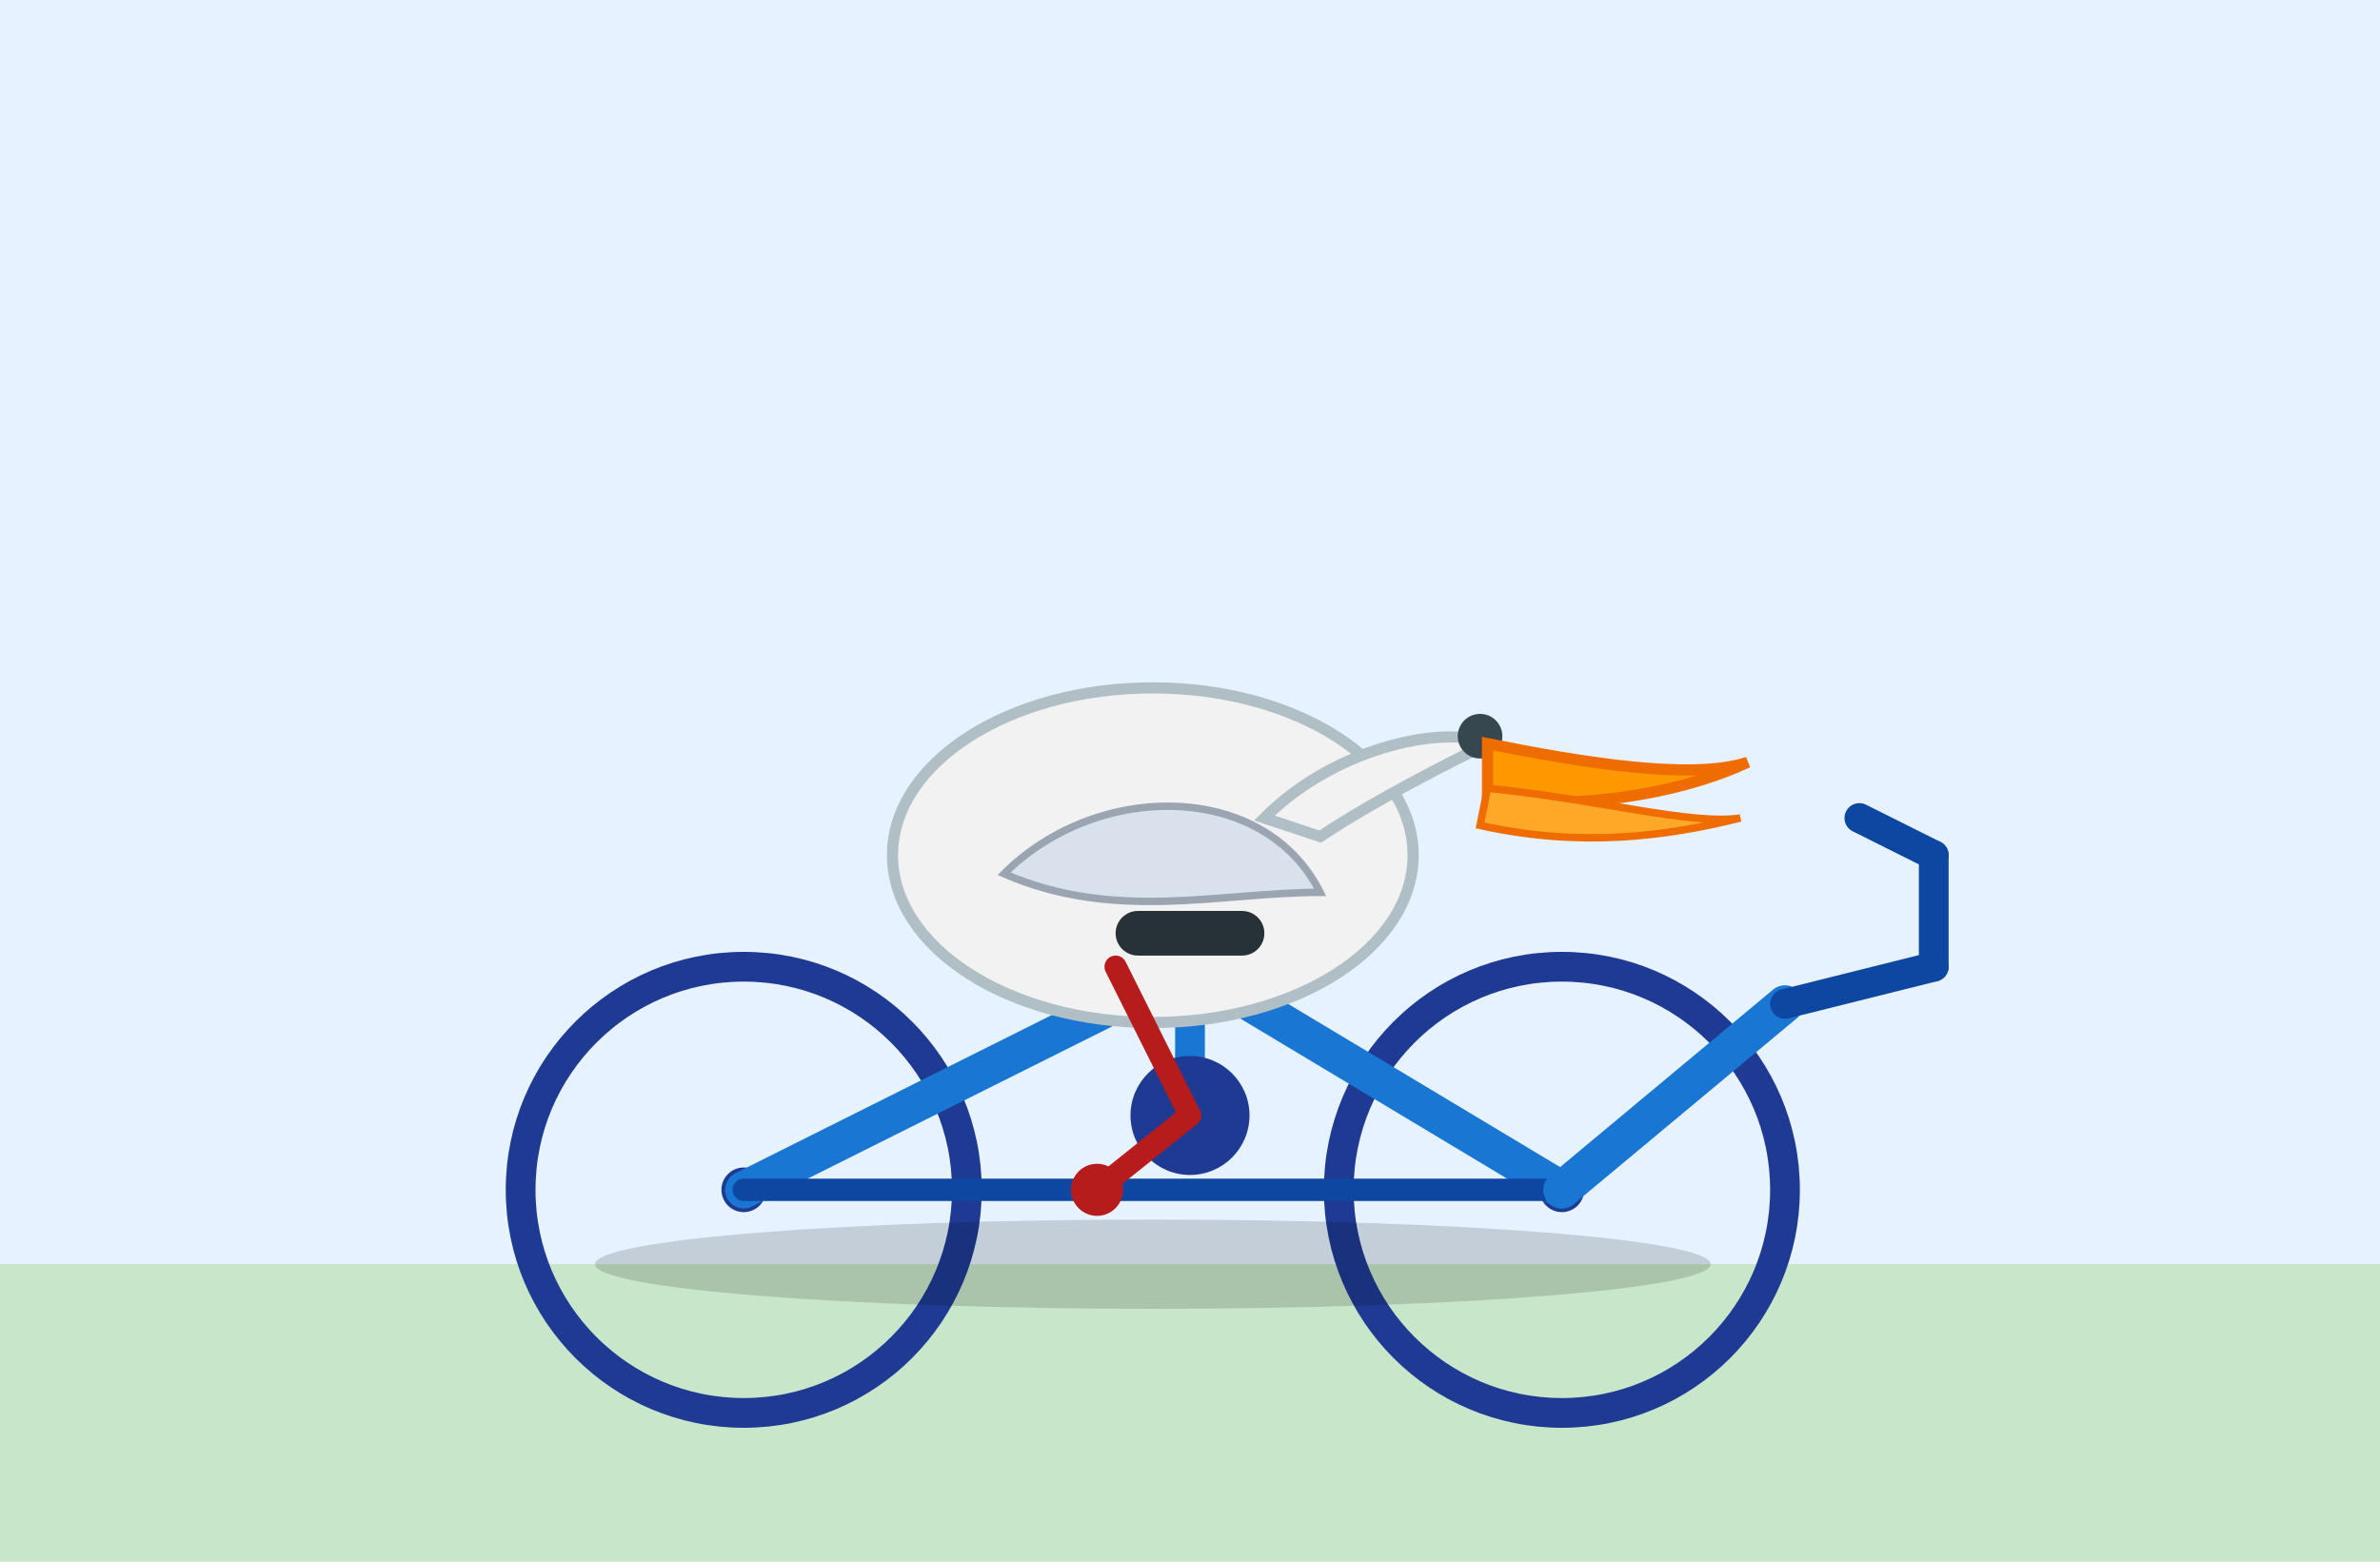
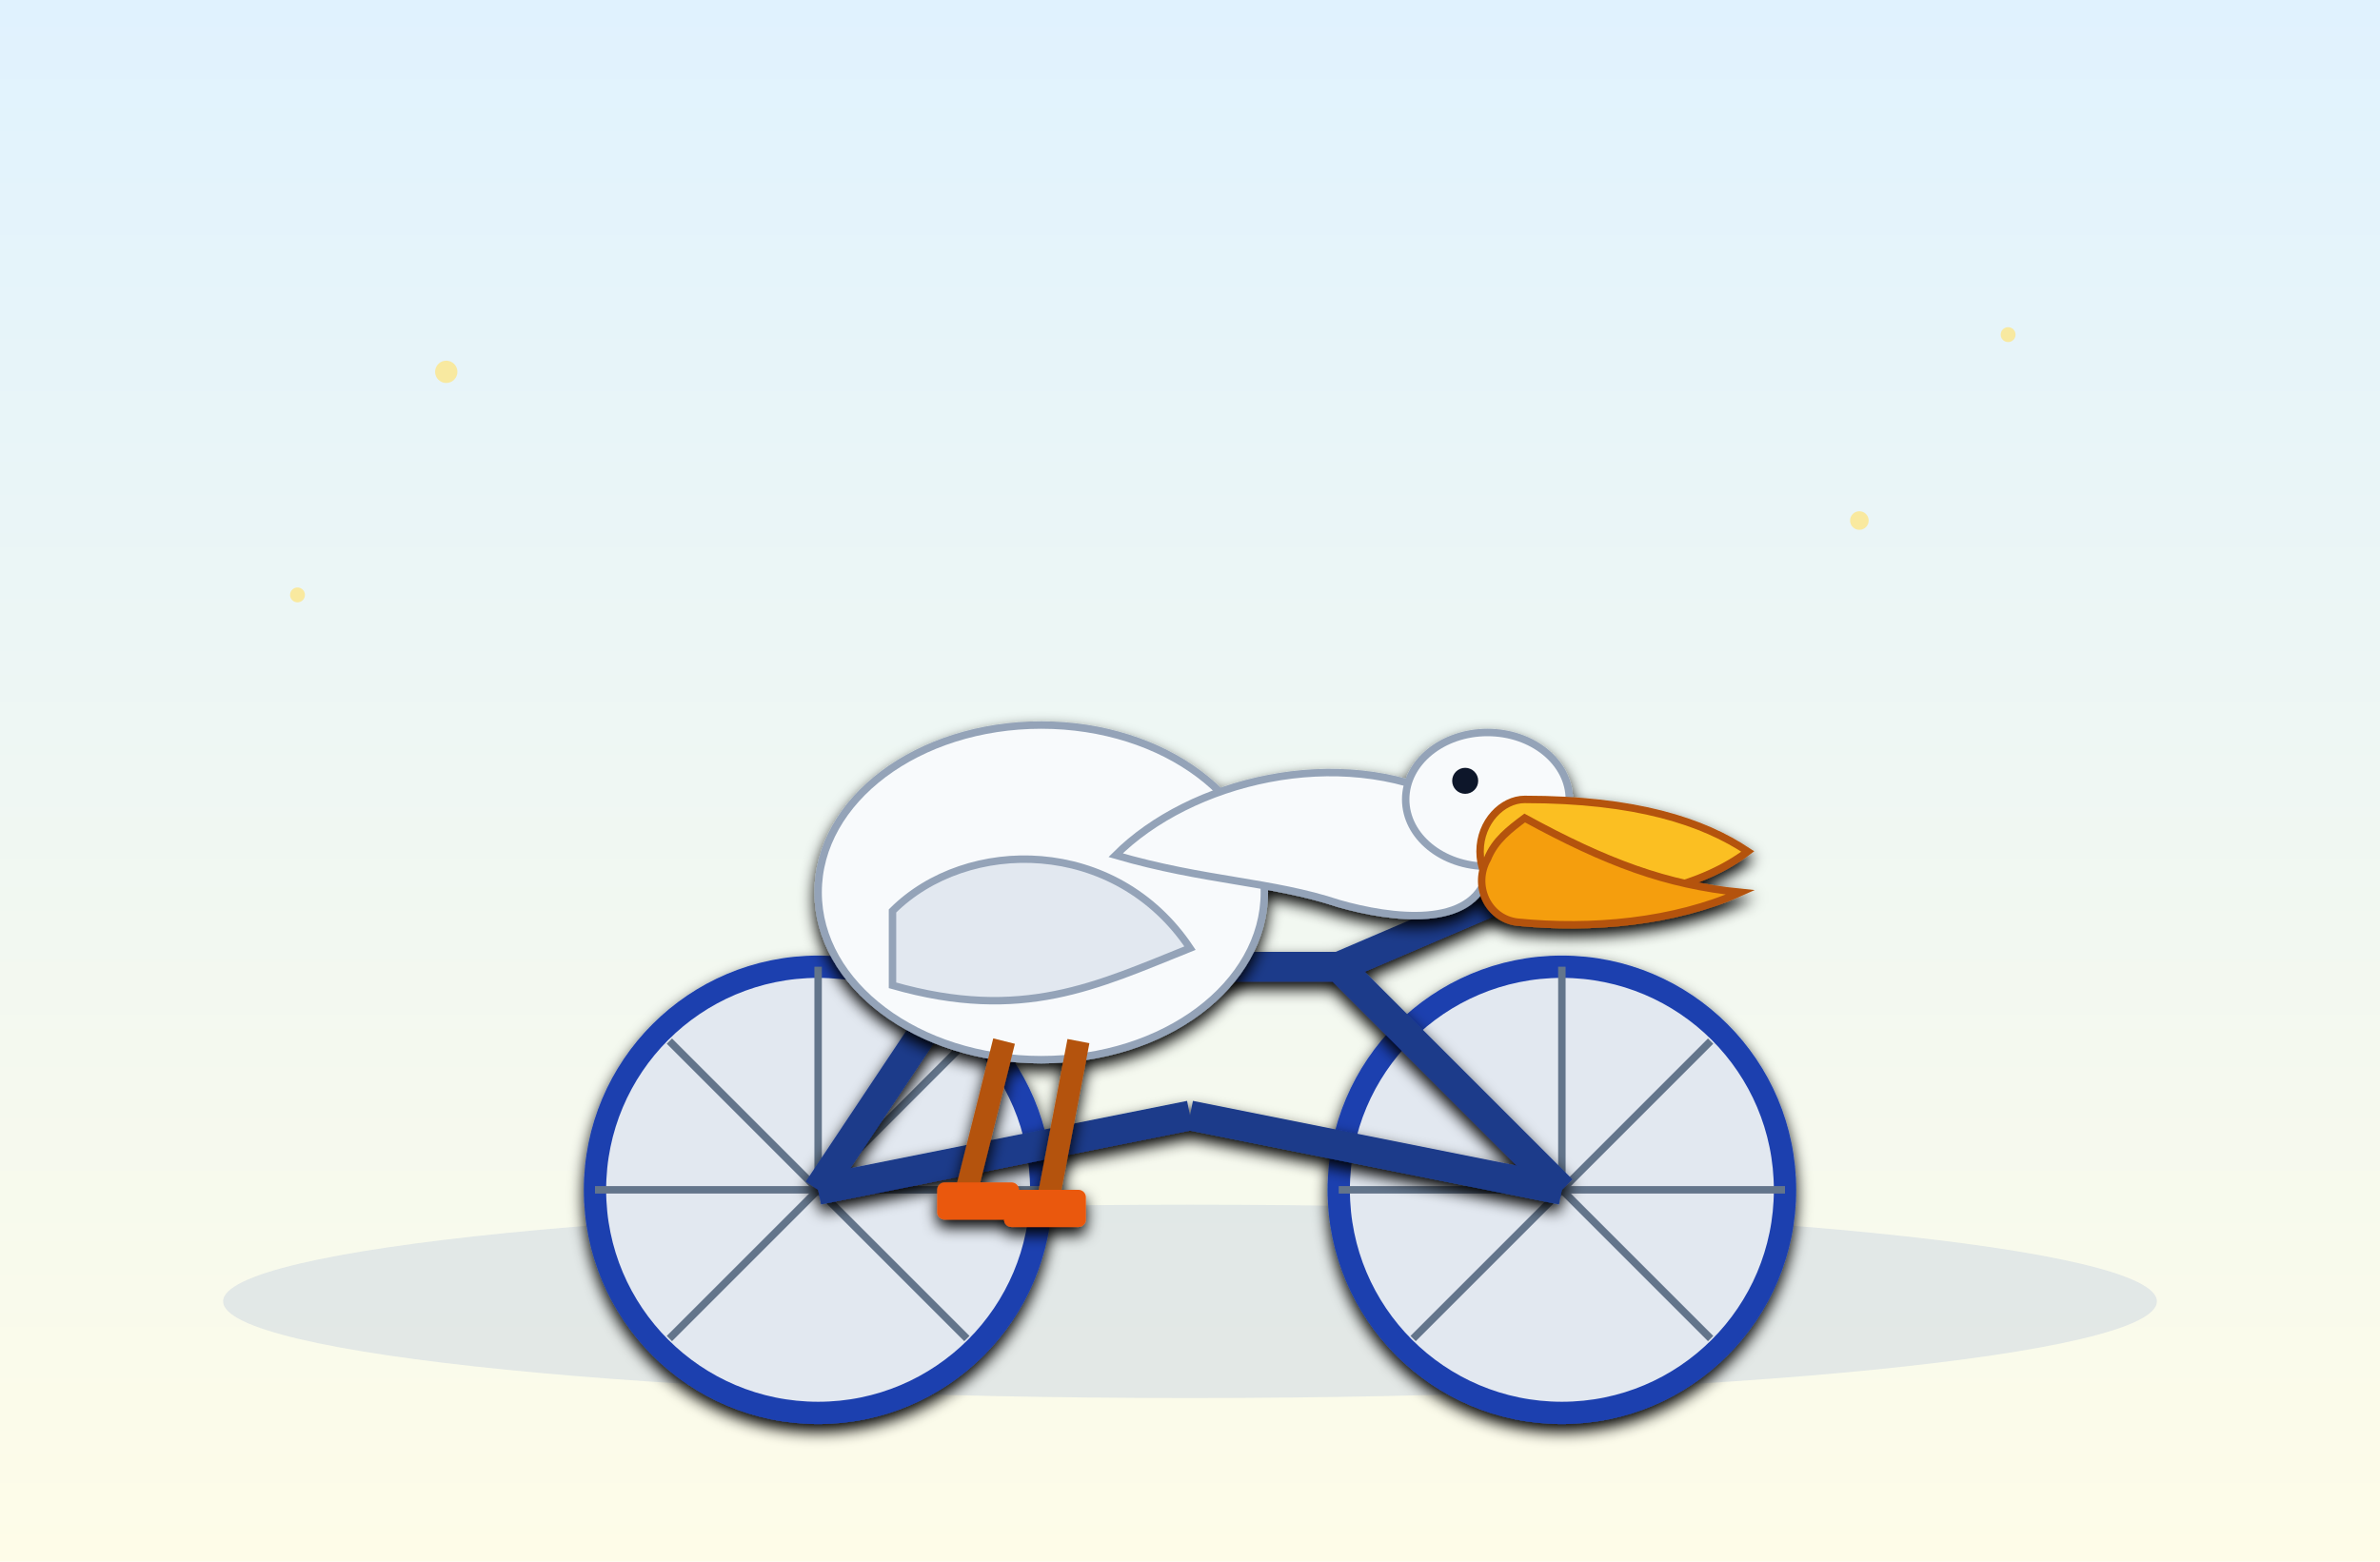
<svg xmlns="http://www.w3.org/2000/svg" width="640" height="420" viewBox="0 0 640 420" role="img" aria-labelledby="title desc">
-   <rect x="0" y="0" width="640" height="420" fill="#e6f2ff" />
-   <rect x="0" y="340" width="640" height="80" fill="#c8e6c9" />
-   <circle cx="200" cy="320" r="60" fill="none" stroke="#1f3a93" stroke-width="8" />
-   <circle cx="420" cy="320" r="60" fill="none" stroke="#1f3a93" stroke-width="8" />
-   <circle cx="200" cy="320" r="6" fill="#1f3a93" />
-   <circle cx="420" cy="320" r="6" fill="#1f3a93" />
-   <line x1="200" y1="320" x2="320" y2="260" stroke="#1976d2" stroke-width="10" stroke-linecap="round" />
-   <line x1="320" y1="260" x2="420" y2="320" stroke="#1976d2" stroke-width="10" stroke-linecap="round" />
-   <line x1="200" y1="320" x2="420" y2="320" stroke="#0d47a1" stroke-width="6" stroke-linecap="round" />
-   <line x1="320" y1="260" x2="320" y2="300" stroke="#1976d2" stroke-width="8" stroke-linecap="round" />
-   <line x1="420" y1="320" x2="480" y2="270" stroke="#1976d2" stroke-width="10" stroke-linecap="round" />
-   <line x1="480" y1="270" x2="520" y2="260" stroke="#0d47a1" stroke-width="8" stroke-linecap="round" />
-   <circle cx="320" cy="300" r="16" fill="#1f3a93" />
-   <line x1="520" y1="260" x2="520" y2="230" stroke="#0d47a1" stroke-width="8" stroke-linecap="round" />
-   <line x1="520" y1="230" x2="500" y2="220" stroke="#0d47a1" stroke-width="8" stroke-linecap="round" />
-   <ellipse cx="310" cy="230" rx="70" ry="45" fill="#f2f2f2" stroke="#b0bec5" stroke-width="3" />
-   <path d="M 270 235 C 295 210, 340 210, 355 240 C 328 240, 300 248, 270 235 Z" fill="#d9e2ec" stroke="#9aa5b1" stroke-width="2" />
-   <path d="M 340 220 C 360 200, 390 195, 400 200 C 390 205, 370 215, 355 225 Z" fill="#f2f2f2" stroke="#b0bec5" stroke-width="3" />
-   <circle cx="398" cy="198" r="6" fill="#37474f" />
-   <path d="M 400 200 C 425 205, 455 210, 470 205 C 455 212, 430 218, 400 215 Z" fill="#ff9800" stroke="#ef6c00" stroke-width="3" />
-   <path d="M 400 212 C 430 215, 455 222, 468 220 C 448 225, 425 228, 398 222 Z" fill="#ffa726" stroke="#ef6c00" stroke-width="2" />
-   <line x1="300" y1="260" x2="320" y2="300" stroke="#b71c1c" stroke-width="6" stroke-linecap="round" />
-   <line x1="320" y1="300" x2="295" y2="320" stroke="#b71c1c" stroke-width="6" stroke-linecap="round" />
-   <circle cx="295" cy="320" r="7" fill="#b71c1c" />
-   <rect x="300" y="245" width="40" height="12" rx="6" ry="6" fill="#263238" />
-   <ellipse cx="310" cy="340" rx="150" ry="12" fill="rgba(0,0,0,0.15)" />
+   <defs>
+     <linearGradient id="sky" x1="0" y1="0" x2="0" y2="1">
+       <stop offset="0%" stop-color="#e0f2fe" />
+       <stop offset="100%" stop-color="#fefce8" />
+     </linearGradient>
+     <filter id="shadow" x="-20%" y="-20%" width="140%" height="140%">
+       <feGaussianBlur in="SourceAlpha" stdDeviation="2" />
+       <feOffset dx="0" dy="2" result="off" />
+       <feMerge>
+         <feMergeNode in="off" />
+         <feMergeNode in="SourceGraphic" />
+       </feMerge>
+     </filter>
+   </defs>
+   <rect x="0" y="0" width="640" height="420" fill="url(#sky)" />
+   <ellipse cx="320" cy="350" rx="260" ry="26" fill="#cbd5e1" opacity="0.5" />
+   <g stroke="#1e40af" fill="none" stroke-width="6" filter="url(#shadow)">
+     <circle cx="220" cy="320" r="60" fill="#e2e8f0" />
+     <circle cx="420" cy="320" r="60" fill="#e2e8f0" />
+     <g stroke="#64748b" stroke-width="2">
+       <line x1="220" y1="320" x2="220" y2="260" />
+       <line x1="220" y1="320" x2="260" y2="280" />
+       <line x1="220" y1="320" x2="280" y2="320" />
+       <line x1="220" y1="320" x2="260" y2="360" />
+       <line x1="220" y1="320" x2="180" y2="280" />
+       <line x1="220" y1="320" x2="160" y2="320" />
+       <line x1="220" y1="320" x2="180" y2="360" />
+     </g>
+     <g stroke="#64748b" stroke-width="2">
+       <line x1="420" y1="320" x2="420" y2="260" />
+       <line x1="420" y1="320" x2="460" y2="280" />
+       <line x1="420" y1="320" x2="480" y2="320" />
+       <line x1="420" y1="320" x2="460" y2="360" />
+       <line x1="420" y1="320" x2="380" y2="280" />
+       <line x1="420" y1="320" x2="360" y2="320" />
+       <line x1="420" y1="320" x2="380" y2="360" />
+     </g>
+   </g>
+   <g stroke="#1e3a8a" stroke-width="8" fill="none" filter="url(#shadow)">
+     <line x1="220" y1="320" x2="320" y2="300" />
+     <line x1="320" y1="300" x2="420" y2="320" />
+     <line x1="220" y1="320" x2="260" y2="260" />
+     <line x1="260" y1="260" x2="360" y2="260" />
+     <line x1="360" y1="260" x2="420" y2="320" />
+     <line x1="310" y1="250" x2="290" y2="230" />
+     <line x1="360" y1="260" x2="430" y2="230" />
+   </g>
+   <rect x="280" y="222" width="30" height="10" rx="4" fill="#1e40af" />
+   <g filter="url(#shadow)">
+     <ellipse cx="280" cy="240" rx="60" ry="45" fill="#f8fafc" stroke="#94a3b8" stroke-width="2" />
+     <path d="M240 245c20-20 60-20 80 10-25 10-45 20-80 10z" fill="#e2e8f0" stroke="#94a3b8" stroke-width="2" />
+     <path d="M300 230c20-20 60-30 90-15 8 5 12 12 10 20-4 15-26 12-40 8-18-6-36-6-60-13z" fill="#f8fafc" stroke="#94a3b8" stroke-width="2" />
+     <ellipse cx="400" cy="215" rx="22" ry="18" fill="#f8fafc" stroke="#94a3b8" stroke-width="2" />
+     <path d="M410 215c30 0 48 6 60 14-12 9-30 14-60 14-6 0-12-6-12-14s6-14 12-14z" fill="#fbbf24" stroke="#b45309" stroke-width="2" />
+     <path d="M410 220c22 12 38 18 58 20-18 8-40 10-60 8-8-1-12-10-8-17 2-5 6-8 10-11z" fill="#f59e0b" stroke="#b45309" stroke-width="2" />
+     <circle cx="394" cy="210" r="3.5" fill="#0f172a" />
+     <path d="M270 280l-10 40" stroke="#b45309" stroke-width="6" />
+     <path d="M290 280l-8 42" stroke="#b45309" stroke-width="6" />
+     <rect x="252" y="318" width="22" height="10" rx="2" fill="#ea580c" />
+     <rect x="270" y="320" width="22" height="10" rx="2" fill="#ea580c" />
+   </g>
+   <g fill="#fde68a" opacity="0.8">
+     <circle cx="120" cy="100" r="3" />
+     <circle cx="540" cy="90" r="2" />
+     <circle cx="500" cy="140" r="2.5" />
+     <circle cx="80" cy="160" r="2" />
+   </g>
</svg>
